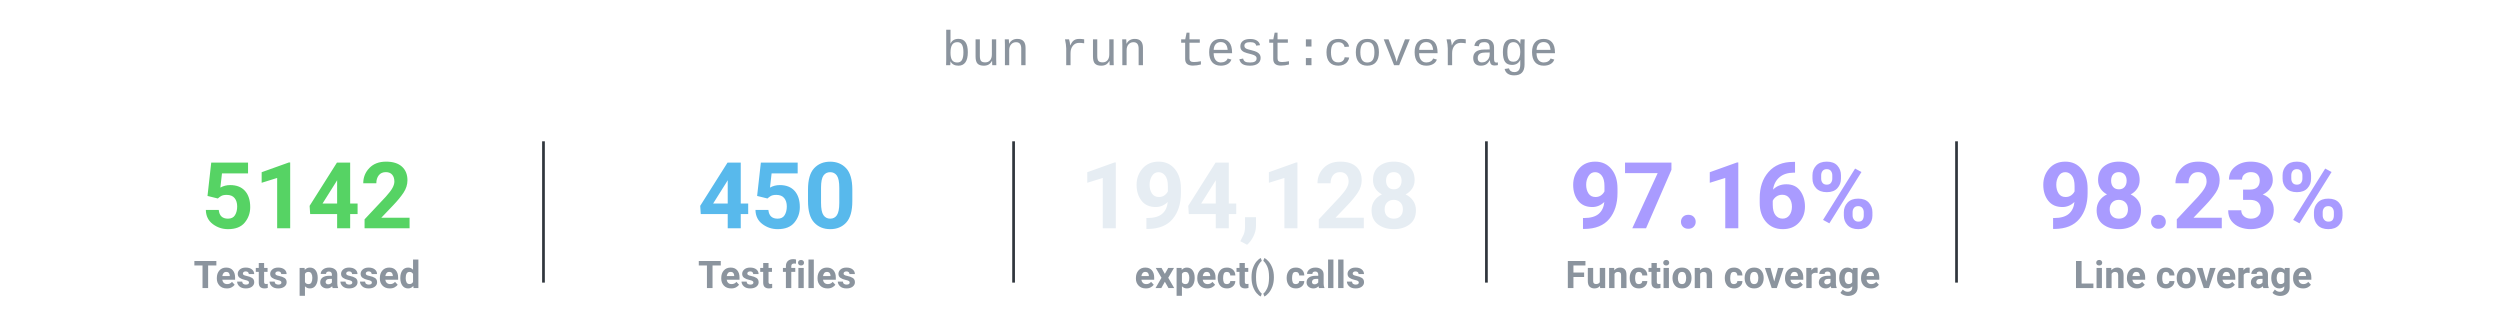
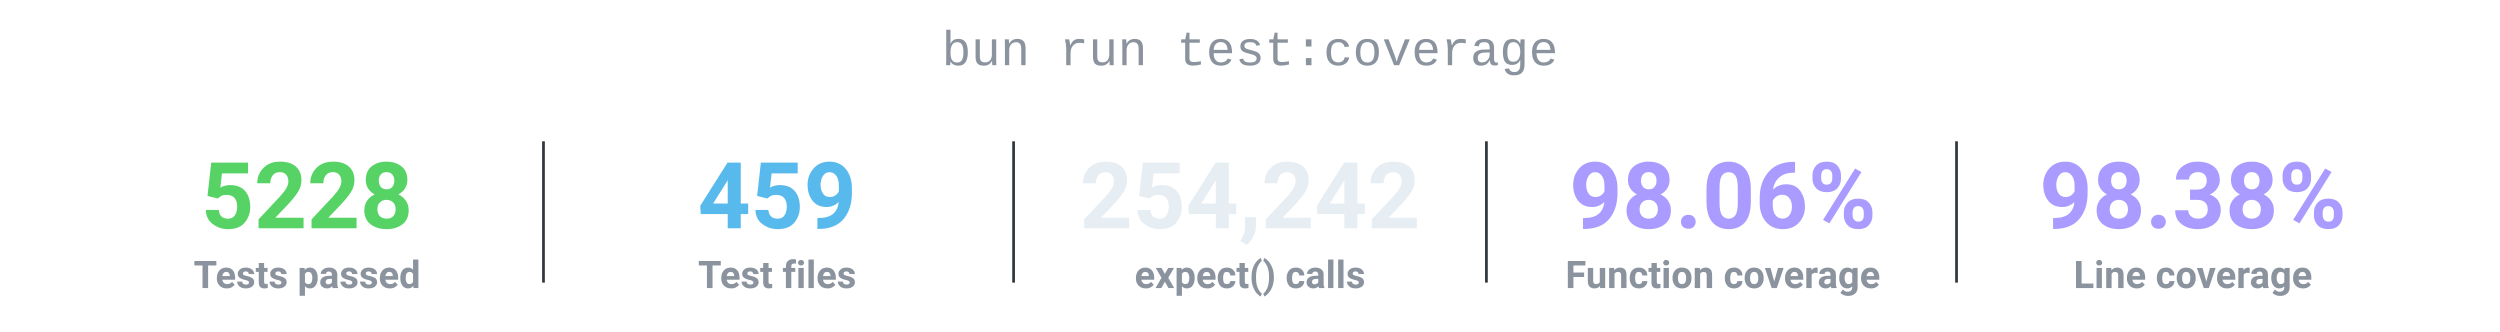
- <svg xmlns="http://www.w3.org/2000/svg" viewBox="0 0 920 122" width="920" height="122" role="img" aria-label="bun run test:coverage — 5142 tests passed, 450 test files, 194,128 expect() calls, 97.16% function coverage, 98.23% line coverage">
+ <svg xmlns="http://www.w3.org/2000/svg" viewBox="0 0 920 122" width="920" height="122" role="img" aria-label="bun run test:coverage — 5228 tests passed, 459 test files, 254,242 expect() calls, 98.06% function coverage, 98.38% line coverage">
  <style>
    .cmd { font-family: ui-monospace, SFMono-Regular, 'SF Mono', Menlo, Consolas, 'Liberation Mono', monospace; font-weight: 500; font-size: 18px; }
    .val { font-family: system-ui, -apple-system, BlinkMacSystemFont, 'Segoe UI', Roboto, sans-serif; font-weight: 700; font-size: 34px; }
    .lbl { font-family: system-ui, -apple-system, BlinkMacSystemFont, 'Segoe UI', Roboto, sans-serif; font-weight: 600; font-size: 14px; }
  </style>
  <text x="460" y="24" text-anchor="middle" class="cmd" fill="#8b949e">bun run test:coverage</text>
  <line x1="200" y1="52" x2="200" y2="104" stroke="#30363d" stroke-width="1" />
  <line x1="373" y1="52" x2="373" y2="104" stroke="#30363d" stroke-width="1" />
  <line x1="547" y1="52" x2="547" y2="104" stroke="#30363d" stroke-width="1" />
  <line x1="720" y1="52" x2="720" y2="104" stroke="#30363d" stroke-width="1" />
-   <text x="113" y="84" text-anchor="middle" class="val" fill="#56d364">5142</text>
+   <text x="113" y="84" text-anchor="middle" class="val" fill="#56d364">5228</text>
  <text x="113" y="106" text-anchor="middle" class="lbl" fill="#8b949e">Tests passed</text>
-   <text x="286" y="84" text-anchor="middle" class="val" fill="#58b9ec">450</text>
+   <text x="286" y="84" text-anchor="middle" class="val" fill="#58b9ec">459</text>
  <text x="286" y="106" text-anchor="middle" class="lbl" fill="#8b949e">Test files</text>
-   <text x="460" y="84" text-anchor="middle" class="val" fill="#e6edf3">194,128</text>
+   <text x="460" y="84" text-anchor="middle" class="val" fill="#e6edf3">254,242</text>
  <text x="460" y="106" text-anchor="middle" class="lbl" fill="#8b949e">expect() calls</text>
-   <text x="634" y="84" text-anchor="middle" class="val" fill="#a99bff">97.16%</text>
+   <text x="634" y="84" text-anchor="middle" class="val" fill="#a99bff">98.06%</text>
  <text x="634" y="106" text-anchor="middle" class="lbl" fill="#8b949e">Function coverage</text>
-   <text x="807" y="84" text-anchor="middle" class="val" fill="#a99bff">98.23%</text>
+   <text x="807" y="84" text-anchor="middle" class="val" fill="#a99bff">98.38%</text>
  <text x="807" y="106" text-anchor="middle" class="lbl" fill="#8b949e">Line coverage</text>
</svg>
